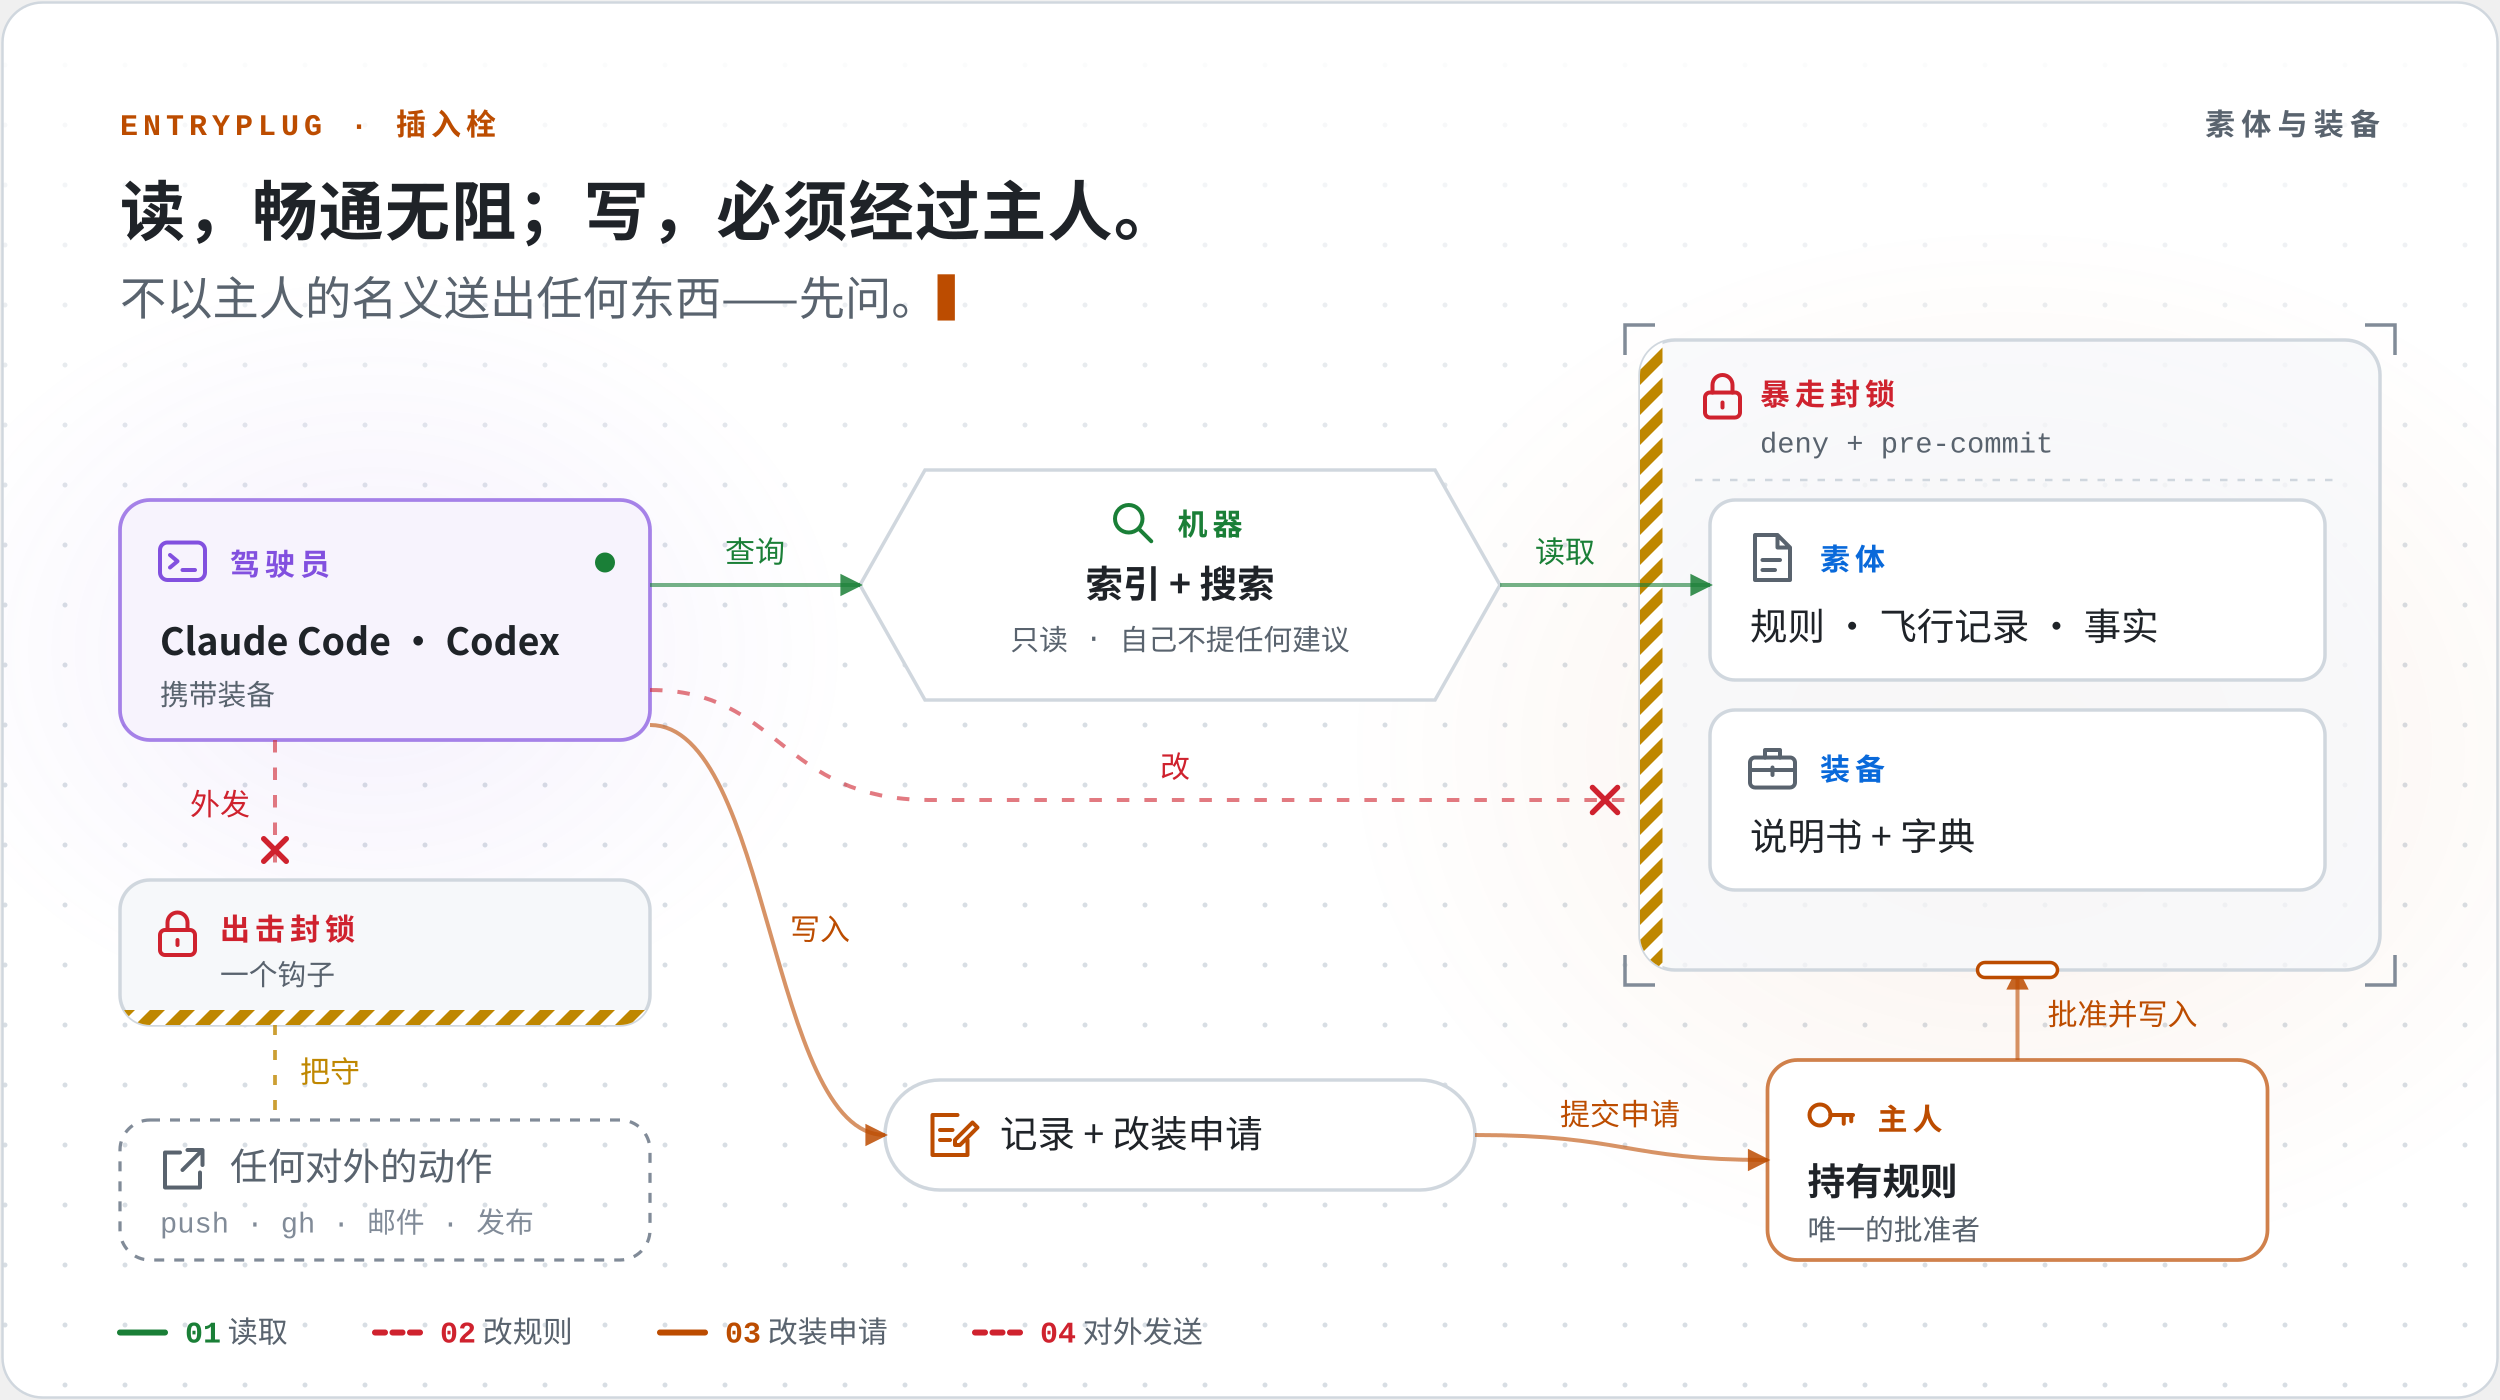
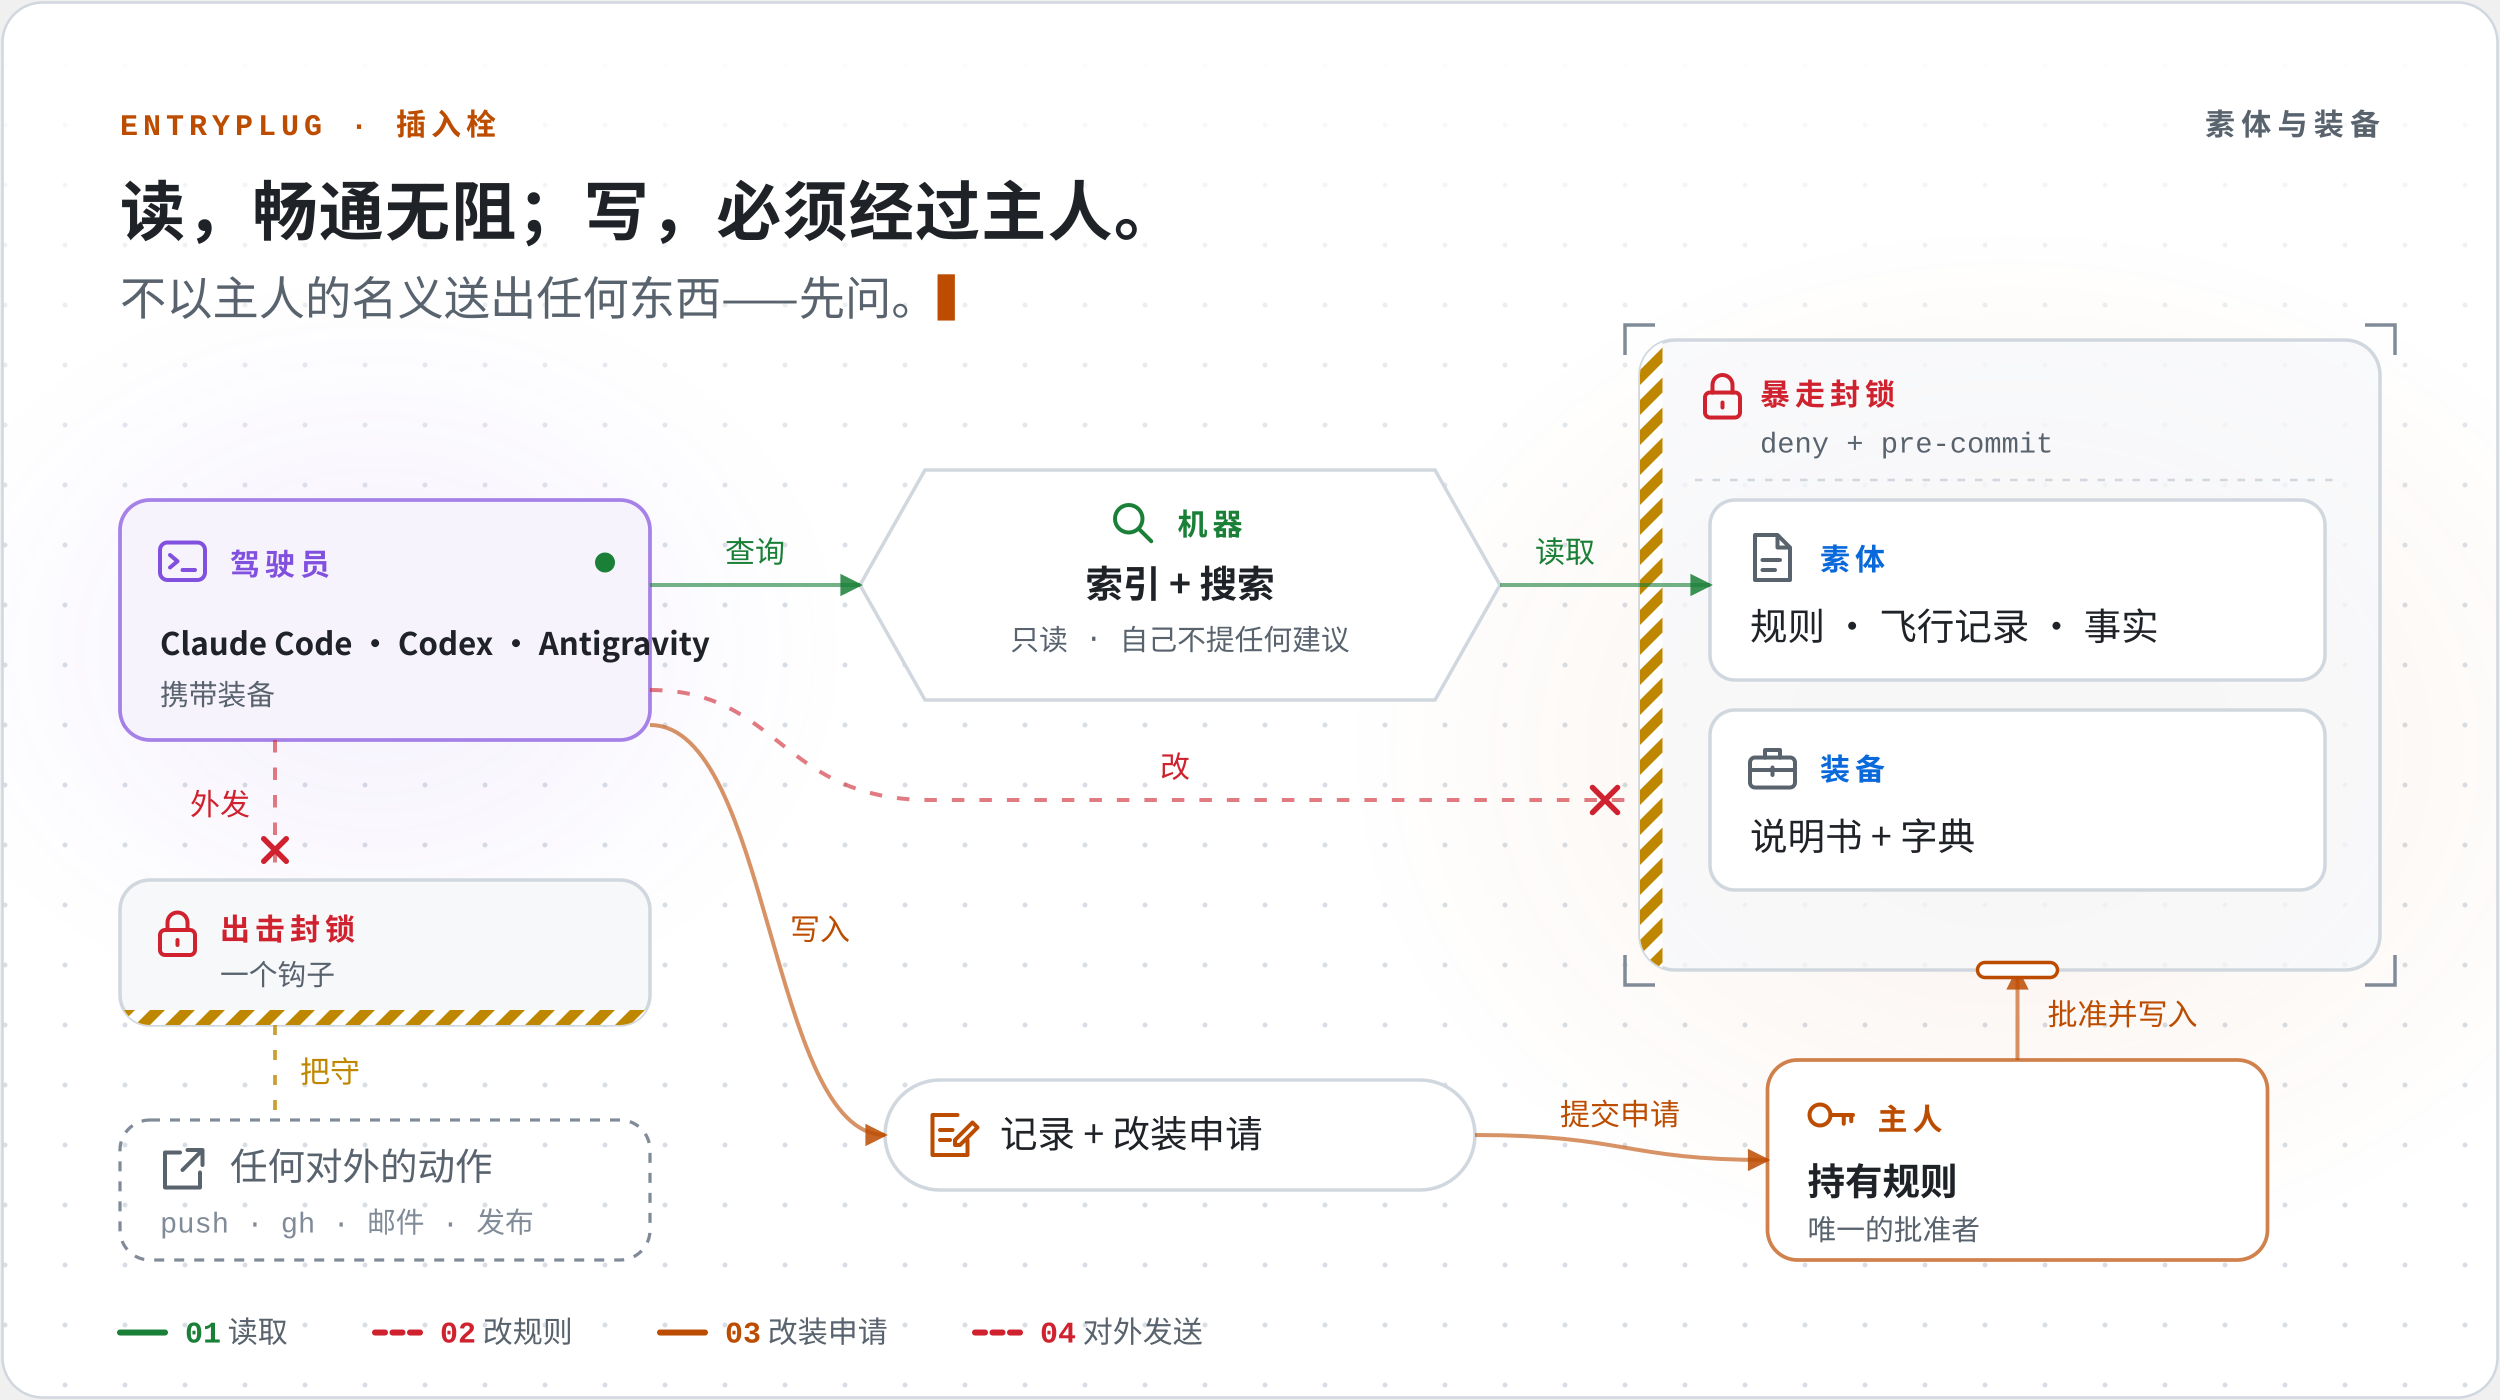
<svg xmlns="http://www.w3.org/2000/svg" width="1000" height="560" viewBox="0 0 1000 560" role="img" aria-labelledby="title desc">
  <style>
.title{font-family:'PingFang SC', 'Hiragino Sans GB', 'Microsoft YaHei', 'Noto Sans CJK SC', 'Source Han Sans SC', -apple-system, BlinkMacSystemFont, 'Segoe UI', sans-serif;font-size:26px;font-weight:700;letter-spacing:0.5px}
.subt{font-family:'PingFang SC', 'Hiragino Sans GB', 'Microsoft YaHei', 'Noto Sans CJK SC', 'Source Han Sans SC', -apple-system, BlinkMacSystemFont, 'Segoe UI', sans-serif;font-size:18.5px}
.kick{font-family:ui-monospace, SFMono-Regular, 'SF Mono', Menlo, Consolas, 'Liberation Mono', 'PingFang SC', 'Microsoft YaHei', 'Noto Sans CJK SC', monospace;font-size:12px;font-weight:700;letter-spacing:2px}
.hc{font-weight:600;letter-spacing:2.5px}
.node{font-family:'PingFang SC', 'Hiragino Sans GB', 'Microsoft YaHei', 'Noto Sans CJK SC', 'Source Han Sans SC', -apple-system, BlinkMacSystemFont, 'Segoe UI', sans-serif;font-size:15px}
.b{font-weight:600}
.small{font-family:ui-monospace, SFMono-Regular, 'SF Mono', Menlo, Consolas, 'Liberation Mono', 'PingFang SC', 'Microsoft YaHei', 'Noto Sans CJK SC', monospace;font-size:11.5px}
.lbl{font-family:ui-monospace, SFMono-Regular, 'SF Mono', Menlo, Consolas, 'Liberation Mono', 'PingFang SC', 'Microsoft YaHei', 'Noto Sans CJK SC', monospace;font-size:12px}
.legend{font-family:ui-monospace, SFMono-Regular, 'SF Mono', Menlo, Consolas, 'Liberation Mono', 'PingFang SC', 'Microsoft YaHei', 'Noto Sans CJK SC', monospace;font-size:12px}
.ringed,.pop{transform-box:fill-box;transform-origin:center}
.cursor{animation:blink 1.1s steps(1) infinite}
.breathe{animation:breathe 2.4s ease-in-out infinite}
.ants{stroke-dasharray:4 6;animation:ants 1.2s linear infinite}
@keyframes blink{0%{opacity:1}50%{opacity:0}}
@keyframes breathe{0%,100%{opacity:.35}50%{opacity:1}}
@keyframes ants{to{stroke-dashoffset:-20}}
@keyframes hz12{to{transform:translateY(-12px)}}
@keyframes f1{0%,36.83%{opacity:0}37.92%{opacity:1.0}40.83%{opacity:1.0}46.67%,100%{opacity:0}}
@keyframes f2{0%,36.83%{opacity:0}37.50%{opacity:1.0}40.83%{opacity:1.0}46.67%,100%{opacity:0}}
@keyframes f3{0%,36.83%{opacity:0}37.92%{opacity:1.0}41.67%{opacity:1.0}47.50%,100%{opacity:0}}
@keyframes f4{0%,17.92%{opacity:0}20.42%{opacity:1.0}26.67%{opacity:1.0}31.67%,100%{opacity:0}}
@keyframes f5{0%,70.42%{opacity:0}72.92%{opacity:1.0}79.17%{opacity:1.0}84.17%,100%{opacity:0}}
@keyframes f6{0%,17.92%{opacity:0}20.42%{opacity:1.0}26.67%{opacity:1.0}31.67%,100%{opacity:0}}
@keyframes f7{0%,70.42%{opacity:0}72.92%{opacity:1.0}79.17%{opacity:1.0}84.17%,100%{opacity:0}}
@keyframes r8{0%,1.67%{opacity:0;transform:scale(1)}2.67%{opacity:.9;transform:scale(1)}13.33%{opacity:0;transform:scale(1.113,1.250)}100%{opacity:0}}
@keyframes r9{0%,29.17%{opacity:0;transform:scale(1)}30.17%{opacity:.9;transform:scale(1)}40.83%{opacity:0;transform:scale(1.113,1.250)}100%{opacity:0}}
@keyframes r10{0%,46.67%{opacity:0;transform:scale(1)}47.67%{opacity:.9;transform:scale(1)}58.33%{opacity:0;transform:scale(1.113,1.250)}100%{opacity:0}}
@keyframes r11{0%,80.00%{opacity:0;transform:scale(1)}81.00%{opacity:.9;transform:scale(1)}91.67%{opacity:0;transform:scale(1.113,1.250)}100%{opacity:0}}
@keyframes r12{0%,8.75%{opacity:0;transform:scale(1)}9.75%{opacity:.9;transform:scale(1)}20.42%{opacity:0;transform:scale(1.160,1.360)}100%{opacity:0}}
@keyframes f13{0%,8.75%{opacity:0}10.83%{opacity:1.0}25.00%{opacity:1.0}30.00%,100%{opacity:0}}
@keyframes f14{0%,52.92%{opacity:0}55.00%{opacity:1.0}76.67%{opacity:1.0}81.67%,100%{opacity:0}}
@keyframes r15{0%,52.92%{opacity:0;transform:scale(1)}53.92%{opacity:.9;transform:scale(1)}64.58%{opacity:0;transform:scale(1.102,1.545)}100%{opacity:0}}
@keyframes r16{0%,62.08%{opacity:0;transform:scale(1)}63.08%{opacity:.9;transform:scale(1)}73.75%{opacity:0;transform:scale(1.120,1.300)}100%{opacity:0}}
@keyframes f17{0%,62.08%{opacity:0}64.17%{opacity:1.0}77.50%{opacity:1.0}82.50%,100%{opacity:0}}
@keyframes f18{0%,85.83%{opacity:0}86.67%{opacity:1.0}90.00%{opacity:1.0}95.83%,100%{opacity:0}}
@keyframes f19{0%,69.17%{opacity:0}70.00%{opacity:1.0}75.00%{opacity:1.0}80.00%,100%{opacity:0}}
@keyframes p20{0%,2.92%{stroke-dashoffset:42.00;opacity:0}3.32%{opacity:1}9.17%{stroke-dashoffset:-100;opacity:1}9.67%,100%{stroke-dashoffset:-100;opacity:0}}
@keyframes p21{0%,12.08%{stroke-dashoffset:42.00;opacity:0}12.48%{opacity:1}18.33%{stroke-dashoffset:-100;opacity:1}18.83%,100%{stroke-dashoffset:-100;opacity:0}}
@keyframes p22{0%,30.00%{stroke-dashoffset:13.89;opacity:0}30.40%{opacity:1}37.08%{stroke-dashoffset:-100;opacity:1}37.58%,100%{stroke-dashoffset:-100;opacity:0}}
@keyframes p23{0%,47.50%{stroke-dashoffset:23.10;opacity:0}47.90%{opacity:1}53.33%{stroke-dashoffset:-100;opacity:1}53.83%,100%{stroke-dashoffset:-100;opacity:0}}
@keyframes p24{0%,56.25%{stroke-dashoffset:39.11;opacity:0}56.65%{opacity:1}62.50%{stroke-dashoffset:-100;opacity:1}63.00%,100%{stroke-dashoffset:-100;opacity:0}}
@keyframes p25{0%,65.42%{stroke-dashoffset:42.00;opacity:0}65.82%{opacity:1}69.58%{stroke-dashoffset:-100;opacity:1}70.08%,100%{stroke-dashoffset:-100;opacity:0}}
@keyframes p26{0%,80.83%{stroke-dashoffset:42.00;opacity:0}81.23%{opacity:1}86.00%{stroke-dashoffset:-100;opacity:1}86.50%,100%{stroke-dashoffset:-100;opacity:0}}
@keyframes b27{0%,37.08%{opacity:0;transform:scale(.6)}38.42%{opacity:1;transform:scale(1.1)}39.75%{opacity:1;transform:scale(1)}45.83%{opacity:1;transform:scale(1)}49.17%,100%{opacity:0;transform:scale(1)}}
@keyframes b28{0%,86.25%{opacity:0;transform:scale(.6)}87.58%{opacity:1;transform:scale(1.1)}88.92%{opacity:1;transform:scale(1)}94.17%{opacity:1;transform:scale(1)}97.50%,100%{opacity:0;transform:scale(1)}}
@keyframes f29{0%,1.67%{opacity:0}3.75%{opacity:1.0}26.67%{opacity:1.0}29.17%,100%{opacity:0}}
@keyframes f30{0%,29.17%{opacity:0}31.25%{opacity:1.0}44.17%{opacity:1.0}46.67%,100%{opacity:0}}
@keyframes f31{0%,46.67%{opacity:0}48.75%{opacity:1.0}77.50%{opacity:1.0}80.00%,100%{opacity:0}}
@keyframes f32{0%,80.00%{opacity:0}82.08%{opacity:1.0}95.83%{opacity:1.0}98.33%,100%{opacity:0}}
@media (prefers-reduced-motion:reduce){*{animation:none!important}}
</style>
  <defs>
    <pattern id="dots" width="24" height="24" patternUnits="userSpaceOnUse">
      <circle cx="2" cy="2" r="1" fill="#d8dee4" />
    </pattern>
    <linearGradient id="fade" x1="0" y1="0" x2="0" y2="1">
      <stop offset="0" stop-color="#ffffff" stop-opacity="1" />
      <stop offset=".42" stop-color="#ffffff" stop-opacity="0" />
    </linearGradient>
    <radialGradient id="halo-o" cx="50%" cy="50%" r="50%">
      <stop offset="0" stop-color="#bc4c00" stop-opacity="0.08" />
      <stop offset="1" stop-color="#bc4c00" stop-opacity="0" />
    </radialGradient>
    <radialGradient id="halo-p" cx="50%" cy="50%" r="50%">
      <stop offset="0" stop-color="#8250df" stop-opacity="0.08" />
      <stop offset="1" stop-color="#8250df" stop-opacity="0" />
    </radialGradient>
    <filter id="glow" filterUnits="userSpaceOnUse" x="0" y="0" width="1000" height="560">
      <feGaussianBlur stdDeviation="1.4" result="b" />
      <feMerge>
        <feMergeNode in="b" />
        <feMergeNode in="SourceGraphic" />
      </feMerge>
    </filter>
    <clipPath id="card">
      <rect x="1" y="1" width="998" height="558" rx="16" />
    </clipPath>
    <marker id="ar-1a7f37" viewBox="0 0 10 10" refX="8" refY="5" markerWidth="7" markerHeight="7" orient="auto-start-reverse">
      <path d="M1,1 L9,5 L1,9 z" fill="#1a7f37" fill-opacity="0.85" />
    </marker>
    <marker id="ar-bc4c00" viewBox="0 0 10 10" refX="8" refY="5" markerWidth="7" markerHeight="7" orient="auto-start-reverse">
      <path d="M1,1 L9,5 L1,9 z" fill="#bc4c00" fill-opacity="0.85" />
    </marker>
    <marker id="ar-cf222e" viewBox="0 0 10 10" refX="8" refY="5" markerWidth="7" markerHeight="7" orient="auto-start-reverse">
      <path d="M1,1 L9,5 L1,9 z" fill="#cf222e" fill-opacity="0.85" />
    </marker>
  </defs>
  <rect x="1" y="1" width="998" height="558" rx="16" fill="#ffffff" />
  <g clip-path="url(#card)">
    <rect width="1000" height="560" fill="url(#dots)" />
    <rect width="1000" height="560" fill="url(#fade)" />
    <ellipse cx="804" cy="300" rx="270" ry="210" fill="url(#halo-o)" />
    <ellipse cx="150" cy="260" rx="190" ry="150" fill="url(#halo-p)" />
  </g>
  <rect x="1" y="1" width="998" height="558" rx="16" fill="none" stroke="#d0d7de" />
  <text x="48" y="54" class="kick hk" fill="#bc4c00">ENTRYPLUG · 插入栓</text>
  <text x="952" y="54" class="kick hc" fill="#59636e" text-anchor="end">素体与装备</text>
  <text x="48" y="94" class="title" fill="#1f2328">读，畅通无阻；写，必须经过主人。</text>
  <text x="48" y="126" class="subt" fill="#59636e">不以主人的名义送出任何东西——先问。<tspan class="cursor" fill="#bc4c00"> ▍</tspan>
  </text>
  <clipPath id="vclip">
    <rect x="656" y="136" width="296" height="252" rx="14" />
  </clipPath>
  <rect x="656" y="136" width="296" height="252" rx="14" fill="#f6f8fa" fill-opacity="0.75" stroke="#d0d7de" stroke-width="1.4" />
  <g clip-path="url(#vclip)">
    <clipPath id="hzv">
      <rect x="656" y="136" width="9" height="252" />
    </clipPath>
    <g clip-path="url(#hzv)">
      <rect x="656" y="136" width="9" height="252" fill="#ffffff" />
      <g class="hz" style="animation:hz12 1.6s linear infinite">
        <path d="M370,134 L376,134 L108,402 L102,402 z M382,134 L388,134 L120,402 L114,402 z M394,134 L400,134 L132,402 L126,402 z M406,134 L412,134 L144,402 L138,402 z M418,134 L424,134 L156,402 L150,402 z M430,134 L436,134 L168,402 L162,402 z M442,134 L448,134 L180,402 L174,402 z M454,134 L460,134 L192,402 L186,402 z M466,134 L472,134 L204,402 L198,402 z M478,134 L484,134 L216,402 L210,402 z M490,134 L496,134 L228,402 L222,402 z M502,134 L508,134 L240,402 L234,402 z M514,134 L520,134 L252,402 L246,402 z M526,134 L532,134 L264,402 L258,402 z M538,134 L544,134 L276,402 L270,402 z M550,134 L556,134 L288,402 L282,402 z M562,134 L568,134 L300,402 L294,402 z M574,134 L580,134 L312,402 L306,402 z M586,134 L592,134 L324,402 L318,402 z M598,134 L604,134 L336,402 L330,402 z M610,134 L616,134 L348,402 L342,402 z M622,134 L628,134 L360,402 L354,402 z M634,134 L640,134 L372,402 L366,402 z M646,134 L652,134 L384,402 L378,402 z M658,134 L664,134 L396,402 L390,402 z M670,134 L676,134 L408,402 L402,402 z M682,134 L688,134 L420,402 L414,402 z M694,134 L700,134 L432,402 L426,402 z M706,134 L712,134 L444,402 L438,402 z M718,134 L724,134 L456,402 L450,402 z M730,134 L736,134 L468,402 L462,402 z M742,134 L748,134 L480,402 L474,402 z M754,134 L760,134 L492,402 L486,402 z M766,134 L772,134 L504,402 L498,402 z M778,134 L784,134 L516,402 L510,402 z M790,134 L796,134 L528,402 L522,402 z M802,134 L808,134 L540,402 L534,402 z M814,134 L820,134 L552,402 L546,402 z M826,134 L832,134 L564,402 L558,402 z M838,134 L844,134 L576,402 L570,402 z M850,134 L856,134 L588,402 L582,402 z M862,134 L868,134 L600,402 L594,402 z M874,134 L880,134 L612,402 L606,402 z M886,134 L892,134 L624,402 L618,402 z M898,134 L904,134 L636,402 L630,402 z M910,134 L916,134 L648,402 L642,402 z M922,134 L928,134 L660,402 L654,402 z" fill="#bf8700" />
      </g>
    </g>
  </g>
  <rect x="656" y="136" width="296" height="252" rx="14" fill="none" stroke="#cf222e" stroke-width="2.4" opacity="0" style="animation:f1 12s ease-in-out infinite both" />
  <g clip-path="url(#vclip)">
    <rect x="656" y="136" width="9" height="252" fill="#cf222e" opacity="0" style="animation:f2 12s ease-in-out infinite both" />
  </g>
  <path d="M650,142 V130 H662" fill="none" stroke="#818b98" stroke-width="1.4" />
  <path d="M958,142 V130 H946" fill="none" stroke="#818b98" stroke-width="1.4" />
  <path d="M650,382 V394 H662" fill="none" stroke="#818b98" stroke-width="1.4" />
  <path d="M958,382 V394 H946" fill="none" stroke="#818b98" stroke-width="1.4" />
  <rect x="682" y="157" width="14" height="10" rx="2" fill="none" stroke="#cf222e" stroke-width="1.6" stroke-linecap="round" stroke-linejoin="round" />
  <path d="M685,157 v-3 a4,4 0 0 1 8,0 v3 M689,161 v2" fill="none" stroke="#cf222e" stroke-width="1.6" stroke-linecap="round" stroke-linejoin="round" />
  <text x="704" y="162" class="kick" fill="#cf222e">暴走封锁</text>
  <text x="704" y="181" class="small" fill="#59636e">deny + pre-commit</text>
  <path d="M678,192 H934" stroke="#d0d7de" stroke-dasharray="3 4" />
  <rect x="672" y="143" width="266" height="44" rx="8" fill="#cf222e" fill-opacity="0.16" opacity="0" style="animation:f3 12s ease-in-out infinite both" />
  <rect x="684" y="200" width="246" height="72" rx="10" fill="#ffffff" stroke="#d0d7de" stroke-width="1.4" />
  <rect x="684" y="200" width="246" height="72" rx="10" fill="#1a7f37" fill-opacity="0.1" stroke="#1a7f37" stroke-width="1.8" opacity="0" style="animation:f4 12s ease-in-out infinite both" />
  <rect x="684" y="200" width="246" height="72" rx="10" fill="#bc4c00" fill-opacity="0.1" stroke="#bc4c00" stroke-width="1.8" opacity="0" style="animation:f5 12s ease-in-out infinite both" />
  <path d="M702,214 h9 l5,5 v13 h-14 z M711,214 v5 h5 M705,224 h7 M705,228 h5" fill="none" stroke="#59636e" stroke-width="1.6" stroke-linecap="round" stroke-linejoin="round" />
  <text x="728" y="228" class="kick" fill="#0969da">素体</text>
  <text x="700" y="256" class="node" fill="#1f2328">规则 · 飞行记录 · 事实</text>
  <rect x="684" y="284" width="246" height="72" rx="10" fill="#ffffff" stroke="#d0d7de" stroke-width="1.4" />
  <rect x="684" y="284" width="246" height="72" rx="10" fill="#1a7f37" fill-opacity="0.1" stroke="#1a7f37" stroke-width="1.8" opacity="0" style="animation:f6 12s ease-in-out infinite both" />
  <rect x="684" y="284" width="246" height="72" rx="10" fill="#bc4c00" fill-opacity="0.1" stroke="#bc4c00" stroke-width="1.8" opacity="0" style="animation:f7 12s ease-in-out infinite both" />
  <rect x="700" y="303" width="18" height="12" rx="2" fill="none" stroke="#59636e" stroke-width="1.6" stroke-linecap="round" stroke-linejoin="round" />
  <path d="M706,303 v-3 h6 v3 M700,308 h18 M709,307 v3" fill="none" stroke="#59636e" stroke-width="1.6" stroke-linecap="round" stroke-linejoin="round" />
  <text x="728" y="312" class="kick" fill="#0969da">装备</text>
  <text x="700" y="340" class="node" fill="#1f2328">说明书 + 字典</text>
  <rect class="ringed" x="48" y="200" width="212" height="96" rx="12" fill="none" stroke="#8250df" stroke-width="1.5" vector-effect="non-scaling-stroke" opacity="0" style="animation:r8 12s ease-out infinite both" />
  <rect class="ringed" x="48" y="200" width="212" height="96" rx="12" fill="none" stroke="#8250df" stroke-width="1.5" vector-effect="non-scaling-stroke" opacity="0" style="animation:r9 12s ease-out infinite both" />
  <rect class="ringed" x="48" y="200" width="212" height="96" rx="12" fill="none" stroke="#8250df" stroke-width="1.5" vector-effect="non-scaling-stroke" opacity="0" style="animation:r10 12s ease-out infinite both" />
  <rect class="ringed" x="48" y="200" width="212" height="96" rx="12" fill="none" stroke="#8250df" stroke-width="1.5" vector-effect="non-scaling-stroke" opacity="0" style="animation:r11 12s ease-out infinite both" />
  <rect x="48" y="200" width="212" height="96" rx="12" fill="#ffffff" stroke="#8250df" stroke-opacity="0.7" stroke-width="1.5" />
  <rect x="48" y="200" width="212" height="96" rx="12" fill="#8250df" fill-opacity="0.07" />
  <rect x="64" y="217" width="18" height="15" rx="3" fill="none" stroke="#8250df" stroke-width="1.6" stroke-linecap="round" stroke-linejoin="round" />
  <path d="M68,222 l3,2.5 l-3,2.5 M73,228 h5" fill="none" stroke="#8250df" stroke-width="1.6" stroke-linecap="round" stroke-linejoin="round" />
  <text x="92" y="230" class="kick" fill="#8250df">驾驶员</text>
  <circle cx="242" cy="225" r="4" fill="#1a7f37" class="breathe" />
-   <text x="64" y="262" class="node b" fill="#1f2328">Claude Code · Codex</text>
+   <text x="64" y="262" class="node b" style="font-size:12.5px" textLength="182" lengthAdjust="spacingAndGlyphs" fill="#1f2328">Claude Code · Codex · Antigravity</text>
  <text x="64" y="282" class="small" fill="#59636e">携带装备</text>
  <polygon class="ringed" points="344,234 370,188 574,188 600,234 574,280 370,280" fill="none" stroke="#1a7f37" stroke-width="1.5" opacity="0" style="animation:r12 12s ease-out infinite both" />
  <polygon points="344,234 370,188 574,188 600,234 574,280 370,280" fill="#ffffff" stroke="#d0d7de" stroke-width="1.4" />
  <polygon points="344,234 370,188 574,188 600,234 574,280 370,280" fill="#1a7f37" fill-opacity="0.1" stroke="#1a7f37" stroke-width="1.8" opacity="0" style="animation:f13 12s ease-in-out infinite both" />
  <circle cx="451.5" cy="207.5" r="5.5" fill="none" stroke="#1a7f37" stroke-width="1.6" stroke-linecap="round" stroke-linejoin="round" />
  <path d="M455.5,211.5 l5,5" fill="none" stroke="#1a7f37" stroke-width="1.6" stroke-linecap="round" stroke-linejoin="round" />
  <text x="484" y="214" class="kick" fill="#1a7f37" text-anchor="middle">机器</text>
  <text x="472" y="239" class="node b" fill="#1f2328" text-anchor="middle">索引 + 搜索</text>
  <text x="472" y="260" class="small" fill="#59636e" text-anchor="middle">只读 · 自己不提任何建议</text>
  <rect x="354" y="432" width="236" height="44" rx="22.0" fill="#ffffff" stroke="#d0d7de" stroke-width="1.4" />
  <rect x="354" y="432" width="236" height="44" rx="22.0" fill="#bc4c00" fill-opacity="0.1" stroke="#bc4c00" stroke-width="1.8" opacity="0" style="animation:f14 12s ease-in-out infinite both" />
  <rect class="ringed" x="354" y="432" width="236" height="44" rx="22.0" fill="none" stroke="#bc4c00" stroke-width="1.5" vector-effect="non-scaling-stroke" opacity="0" style="animation:r15 12s ease-out infinite both" />
  <path d="M373,446 h10 M373,446 v16 h14 v-6 M376,452 h5 M376,456 h4 M382,456 l7,-7 l2,2 l-7,7 h-2 z" fill="none" stroke="#bc4c00" stroke-width="1.6" stroke-linecap="round" stroke-linejoin="round" />
  <text x="400" y="459" class="node" fill="#1f2328">记录 + 改装申请</text>
  <rect class="ringed" x="707" y="424" width="200" height="80" rx="12" fill="none" stroke="#bc4c00" stroke-width="1.5" vector-effect="non-scaling-stroke" opacity="0" style="animation:r16 12s ease-out infinite both" />
  <rect x="707" y="424" width="200" height="80" rx="12" fill="#ffffff" stroke="#bc4c00" stroke-opacity="0.7" stroke-width="1.5" />
  <rect x="707" y="424" width="200" height="80" rx="12" fill="#bc4c00" fill-opacity="0.1" stroke="#bc4c00" stroke-width="1.8" opacity="0" style="animation:f17 12s ease-in-out infinite both" />
  <circle cx="728" cy="446" r="4.2" fill="none" stroke="#bc4c00" stroke-width="1.6" stroke-linecap="round" stroke-linejoin="round" />
  <path d="M732.2,446 h9 M737.5,446 v3.5 M740.5,446 v2.5" fill="none" stroke="#bc4c00" stroke-width="1.6" stroke-linecap="round" stroke-linejoin="round" />
  <text x="751" y="452" class="kick" fill="#bc4c00">主人</text>
  <text x="723" y="478" class="node b" fill="#1f2328">持有规则</text>
  <text x="723" y="496" class="small" fill="#59636e">唯一的批准者</text>
  <clipPath id="sclip">
    <rect x="48" y="352" width="212" height="58" rx="12" />
  </clipPath>
  <rect x="48" y="352" width="212" height="58" rx="12" fill="#f6f8fa" stroke="#d0d7de" stroke-width="1.4" />
  <g clip-path="url(#sclip)">
    <clipPath id="hzs">
      <rect x="48" y="404" width="212" height="6" />
    </clipPath>
    <g clip-path="url(#hzs)">
      <rect x="48" y="404" width="212" height="6" fill="#ffffff" />
      <g class="hz" style="animation:hz12 1.6s linear infinite">
        <path d="M14,402 L20,402 L-2,424 L-8,424 z M26,402 L32,402 L10,424 L4,424 z M38,402 L44,402 L22,424 L16,424 z M50,402 L56,402 L34,424 L28,424 z M62,402 L68,402 L46,424 L40,424 z M74,402 L80,402 L58,424 L52,424 z M86,402 L92,402 L70,424 L64,424 z M98,402 L104,402 L82,424 L76,424 z M110,402 L116,402 L94,424 L88,424 z M122,402 L128,402 L106,424 L100,424 z M134,402 L140,402 L118,424 L112,424 z M146,402 L152,402 L130,424 L124,424 z M158,402 L164,402 L142,424 L136,424 z M170,402 L176,402 L154,424 L148,424 z M182,402 L188,402 L166,424 L160,424 z M194,402 L200,402 L178,424 L172,424 z M206,402 L212,402 L190,424 L184,424 z M218,402 L224,402 L202,424 L196,424 z M230,402 L236,402 L214,424 L208,424 z M242,402 L248,402 L226,424 L220,424 z M254,402 L260,402 L238,424 L232,424 z M266,402 L272,402 L250,424 L244,424 z M278,402 L284,402 L262,424 L256,424 z" fill="#bf8700" />
      </g>
    </g>
  </g>
  <rect x="48" y="352" width="212" height="58" rx="12" fill="#cf222e" fill-opacity="0.16" stroke="#cf222e" stroke-width="2.2" opacity="0" style="animation:f18 12s ease-in-out infinite both" />
  <rect x="64" y="372" width="14" height="10" rx="2" fill="none" stroke="#cf222e" stroke-width="1.6" stroke-linecap="round" stroke-linejoin="round" />
  <path d="M67,372 v-3 a4,4 0 0 1 8,0 v3 M71,376 v2" fill="none" stroke="#cf222e" stroke-width="1.6" stroke-linecap="round" stroke-linejoin="round" />
  <text x="88" y="376" class="kick" fill="#cf222e">出击封锁</text>
  <text x="88" y="394" class="small" fill="#59636e">一个钩子</text>
  <rect x="48" y="448" width="212" height="56" rx="12" fill="none" stroke="#818b98" stroke-width="1.3" stroke-dasharray="4 4" />
  <path d="M72,461 h-6 v14 h14 v-6 M75,460 h6 v6 M81,460 l-8,8" fill="none" stroke="#59636e" stroke-width="1.6" stroke-linecap="round" stroke-linejoin="round" />
  <text x="92" y="472" class="node" fill="#59636e">任何对外的动作</text>
  <text x="64" y="493" class="small" fill="#818b98">push · gh · 邮件 · 发布</text>
  <path d="M260,234 L344,234" fill="none" stroke="#1a7f37" stroke-opacity="0.6" stroke-width="1.6" marker-end="url(#ar-1a7f37)" />
  <path d="M600,234 L684,234" fill="none" stroke="#1a7f37" stroke-opacity="0.6" stroke-width="1.6" marker-end="url(#ar-1a7f37)" />
  <path d="M260,276 C312,276 312,320 372,320 L652,320" fill="none" stroke="#cf222e" stroke-opacity="0.6" stroke-width="1.6" stroke-dasharray="5 6" />
  <path d="M637,315 L647,325 M647,315 L637,325" stroke="#cf222e" stroke-width="2.2" stroke-linecap="round" />
  <path d="M260,290 C308,290 308,454 354,454" fill="none" stroke="#bc4c00" stroke-opacity="0.6" stroke-width="1.6" marker-end="url(#ar-bc4c00)" />
  <path d="M590,454 C650,454 650,464 707,464" fill="none" stroke="#bc4c00" stroke-opacity="0.6" stroke-width="1.6" marker-end="url(#ar-bc4c00)" />
  <path d="M807,424 L807,388" fill="none" stroke="#bc4c00" stroke-opacity="0.6" stroke-width="1.6" marker-end="url(#ar-bc4c00)" />
  <path d="M110,296 L110,348" fill="none" stroke="#cf222e" stroke-opacity="0.6" stroke-width="1.6" stroke-dasharray="5 6" />
  <path d="M105.5,335.5 L114.5,344.5 M114.5,335.5 L105.5,344.5" stroke="#cf222e" stroke-width="2.2" stroke-linecap="round" />
  <path class="ants" d="M110,410 L110,448" fill="none" stroke="#bf8700" stroke-width="1.5" stroke-opacity="0.8" />
  <rect x="791.0" y="385" width="32" height="6" rx="3" fill="#ffffff" stroke="#bc4c00" stroke-width="1.4" />
  <rect x="791.0" y="385" width="32" height="6" rx="3" fill="#bc4c00" opacity="0" style="animation:f19 12s ease-in-out infinite both" />
  <text x="302" y="225" class="lbl" fill="#1a7f37" text-anchor="middle">查询</text>
  <text x="626" y="225" class="lbl" fill="#1a7f37" text-anchor="middle">读取</text>
  <text x="470" y="311" class="lbl" fill="#cf222e" text-anchor="middle">改</text>
  <text x="316" y="376" class="lbl" fill="#bc4c00">写入</text>
  <text x="648" y="450" class="lbl" fill="#bc4c00" text-anchor="middle">提交申请</text>
  <text x="819" y="410" class="lbl" fill="#bc4c00">批准并写入</text>
  <text x="100" y="326" class="lbl" fill="#cf222e" text-anchor="end">外发</text>
  <text x="120" y="433" class="lbl" fill="#bf8700">把守</text>
  <path class="pulse" d="M260,234 L344,234" pathLength="100" fill="none" stroke="#1a7f37" stroke-width="3.2" stroke-linecap="round" filter="url(#glow)" opacity="0" style="stroke-dasharray:42.00 200;stroke-dashoffset:42.00;animation:p20 12s linear infinite both" />
  <path class="pulse" d="M600,234 L684,234" pathLength="100" fill="none" stroke="#1a7f37" stroke-width="3.2" stroke-linecap="round" filter="url(#glow)" opacity="0" style="stroke-dasharray:42.00 200;stroke-dashoffset:42.00;animation:p21 12s linear infinite both" />
  <path class="pulse" d="M260,276 C312,276 312,320 372,320 L652,320" pathLength="100" fill="none" stroke="#cf222e" stroke-width="3.2" stroke-linecap="round" filter="url(#glow)" opacity="0" style="stroke-dasharray:13.89 200;stroke-dashoffset:13.89;animation:p22 12s linear infinite both" />
  <path class="pulse" d="M260,290 C308,290 308,454 354,454" pathLength="100" fill="none" stroke="#bc4c00" stroke-width="3.2" stroke-linecap="round" filter="url(#glow)" opacity="0" style="stroke-dasharray:23.10 200;stroke-dashoffset:23.10;animation:p23 12s linear infinite both" />
  <path class="pulse" d="M590,454 C650,454 650,464 707,464" pathLength="100" fill="none" stroke="#bc4c00" stroke-width="3.2" stroke-linecap="round" filter="url(#glow)" opacity="0" style="stroke-dasharray:39.11 200;stroke-dashoffset:39.11;animation:p24 12s linear infinite both" />
  <path class="pulse" d="M807,424 L807,388" pathLength="100" fill="none" stroke="#bc4c00" stroke-width="3.2" stroke-linecap="round" filter="url(#glow)" opacity="0" style="stroke-dasharray:42.00 200;stroke-dashoffset:42.00;animation:p25 12s linear infinite both" />
  <path class="pulse" d="M110,296 L110,348" pathLength="100" fill="none" stroke="#cf222e" stroke-width="3.2" stroke-linecap="round" filter="url(#glow)" opacity="0" style="stroke-dasharray:42.00 200;stroke-dashoffset:42.00;animation:p26 12s linear infinite both" />
  <g class="pop" opacity="0" style="animation:b27 12s ease-out infinite both">
    <rect x="574.0" y="280" width="60.1" height="24" rx="12" fill="#cf222e" />
    <text x="604" y="296" class="lbl" fill="#ffffff" text-anchor="middle" font-weight="700" letter-spacing="1.2">已拦下</text>
  </g>
  <g class="pop" opacity="0" style="animation:b28 12s ease-out infinite both">
    <rect x="128.0" y="318" width="109.8" height="24" rx="12" fill="#cf222e" />
    <text x="182.9" y="334" class="lbl" fill="#ffffff" text-anchor="middle" font-weight="700" letter-spacing="1.2">已拦下 · 先问</text>
  </g>
  <rect x="40" y="521" width="90.0" height="24" rx="12" fill="#1a7f37" fill-opacity="0.13" stroke="#1a7f37" stroke-opacity="0.55" opacity="0" style="animation:f29 12s ease-in-out infinite both" />
  <path d="M48,533 h18" stroke="#1a7f37" stroke-width="2.4" stroke-linecap="round" />
  <text x="74" y="537" class="legend" fill="#59636e">
    <tspan fill="#1a7f37" font-weight="700">01</tspan> 读取</text>
  <rect x="142.0" y="521" width="102.0" height="24" rx="12" fill="#cf222e" fill-opacity="0.13" stroke="#cf222e" stroke-opacity="0.55" opacity="0" style="animation:f30 12s ease-in-out infinite both" />
  <path d="M150.0,533 h18" stroke="#cf222e" stroke-width="2.4" stroke-linecap="round" stroke-dasharray="4 3" />
  <text x="176.0" y="537" class="legend" fill="#59636e">
    <tspan fill="#cf222e" font-weight="700">02</tspan> 改规则</text>
  <rect x="256.0" y="521" width="114.0" height="24" rx="12" fill="#bc4c00" fill-opacity="0.13" stroke="#bc4c00" stroke-opacity="0.55" opacity="0" style="animation:f31 12s ease-in-out infinite both" />
  <path d="M264.0,533 h18" stroke="#bc4c00" stroke-width="2.4" stroke-linecap="round" />
  <text x="290.0" y="537" class="legend" fill="#59636e">
    <tspan fill="#bc4c00" font-weight="700">03</tspan> 改装申请</text>
  <rect x="382.0" y="521" width="114.0" height="24" rx="12" fill="#cf222e" fill-opacity="0.13" stroke="#cf222e" stroke-opacity="0.55" opacity="0" style="animation:f32 12s ease-in-out infinite both" />
  <path d="M390.0,533 h18" stroke="#cf222e" stroke-width="2.4" stroke-linecap="round" stroke-dasharray="4 3" />
  <text x="416.0" y="537" class="legend" fill="#59636e">
    <tspan fill="#cf222e" font-weight="700">04</tspan> 对外发送</text>
</svg>
